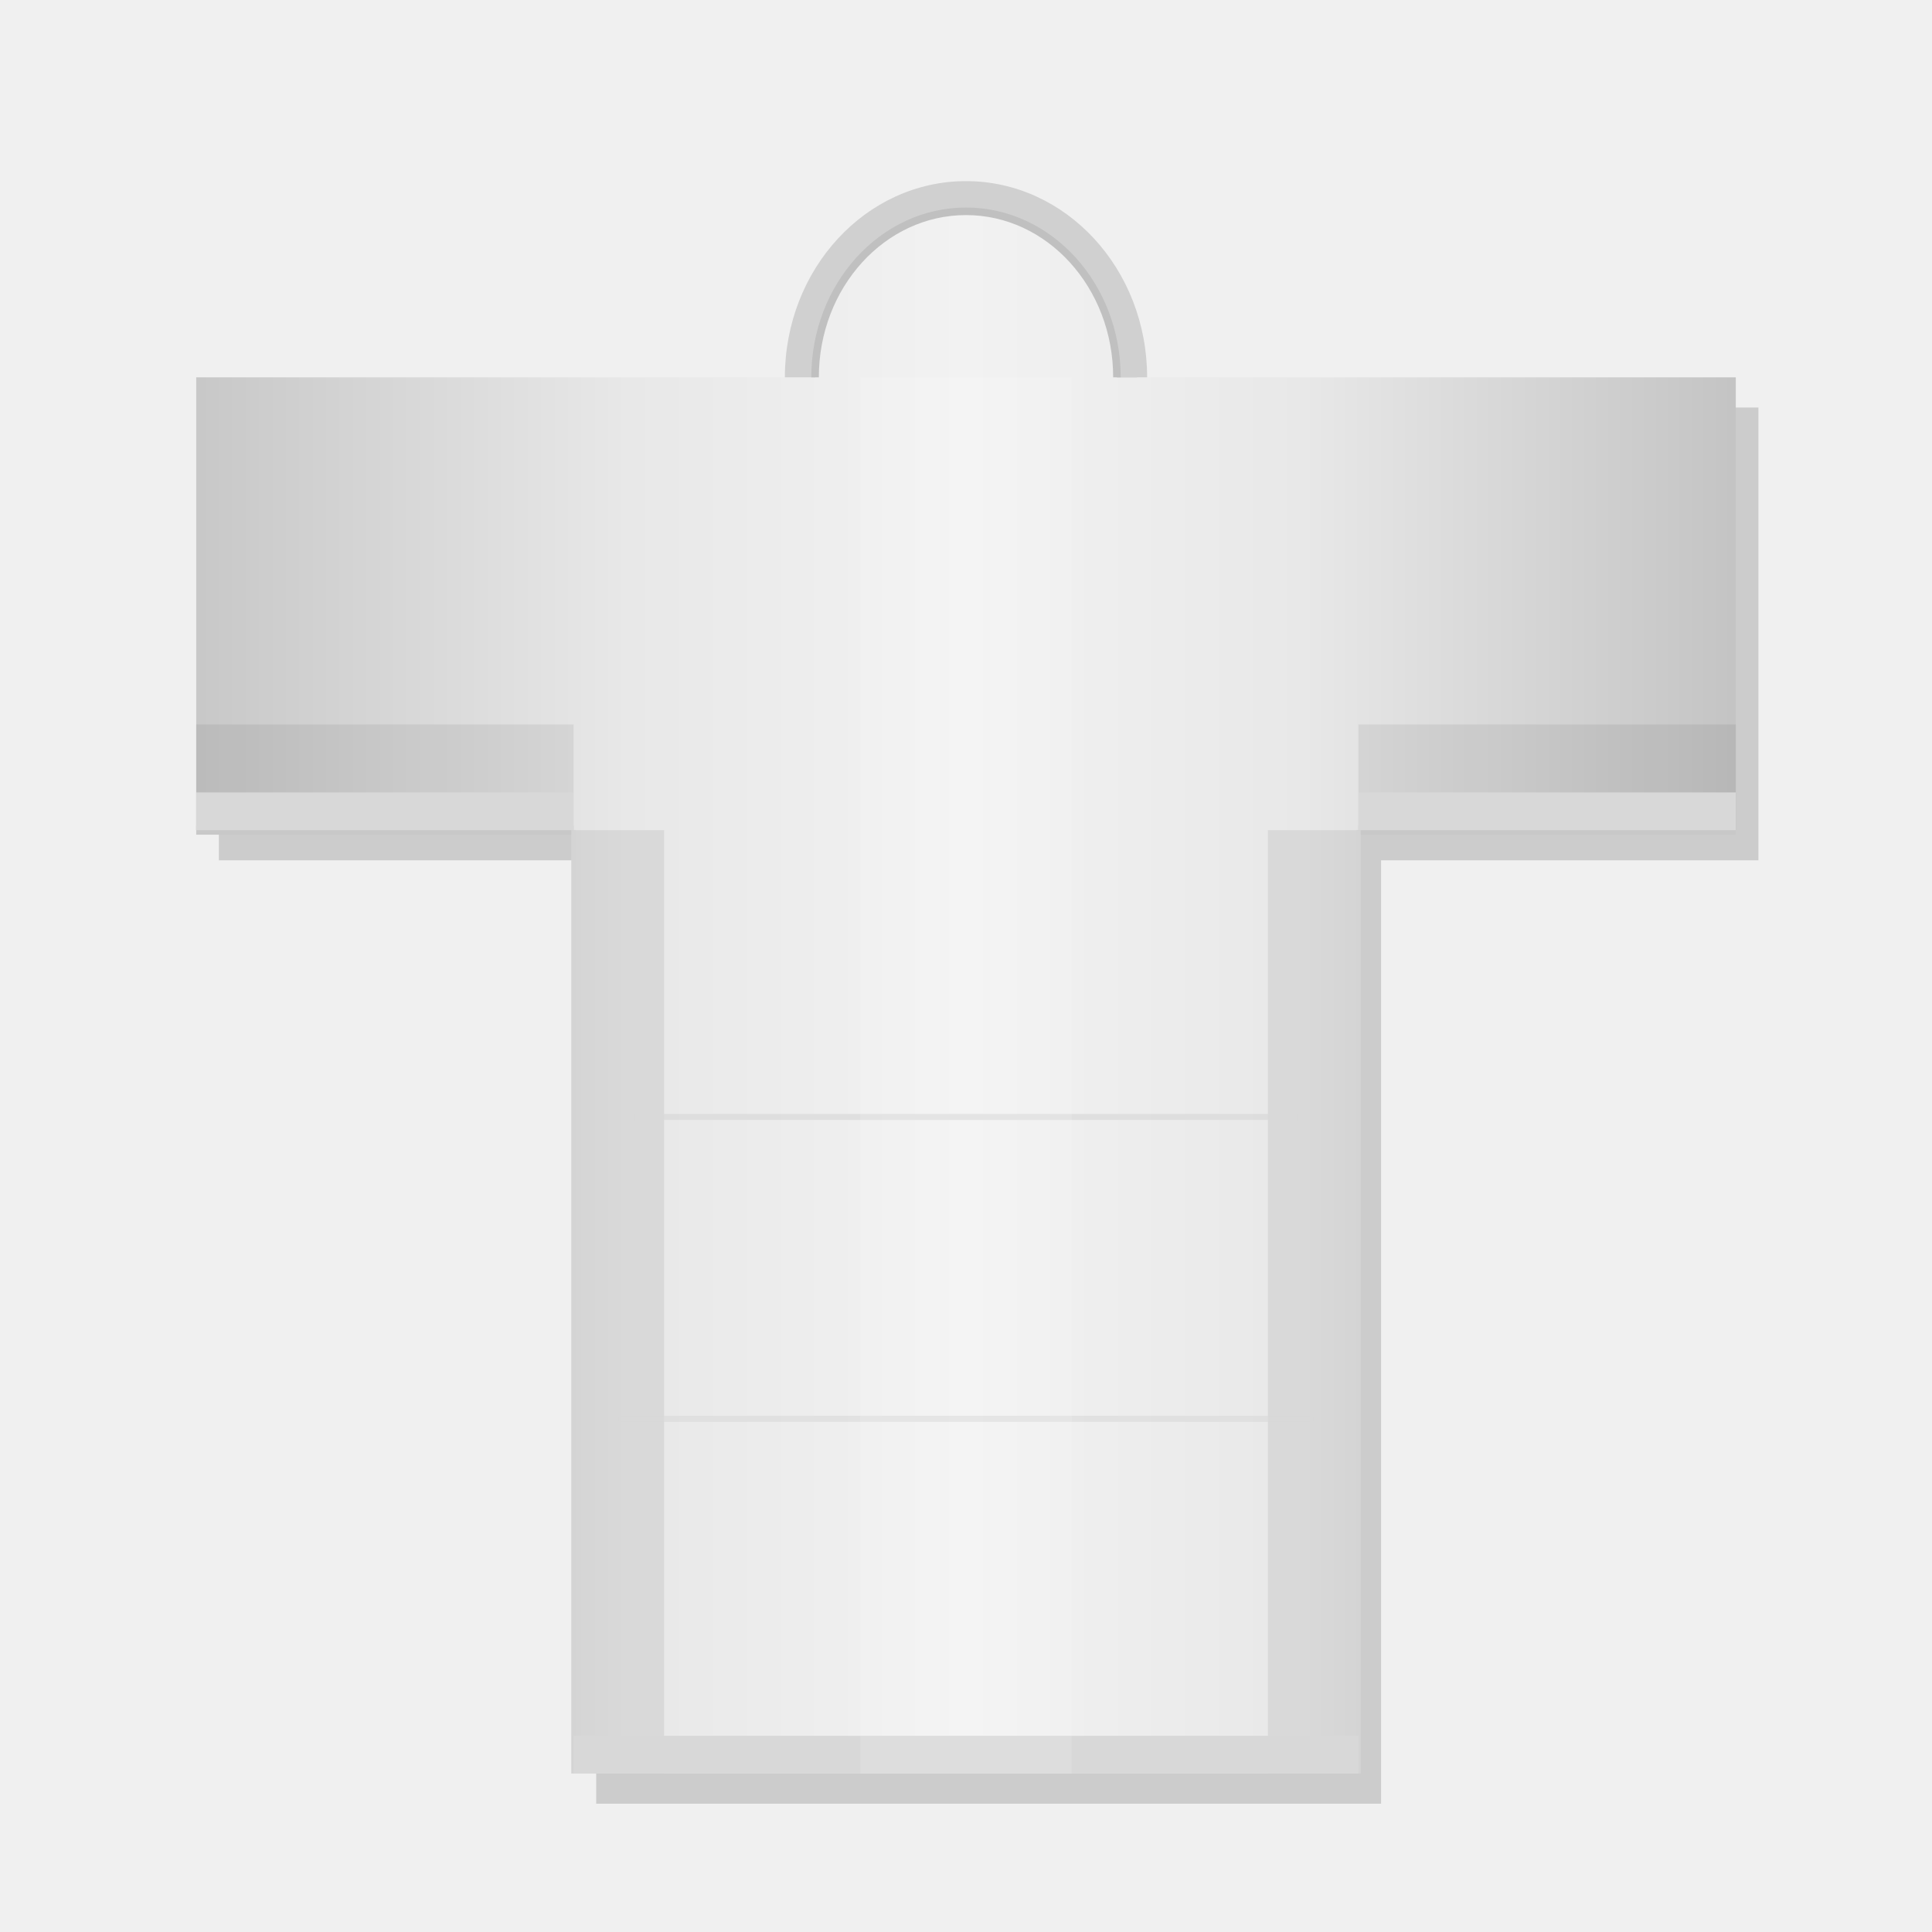
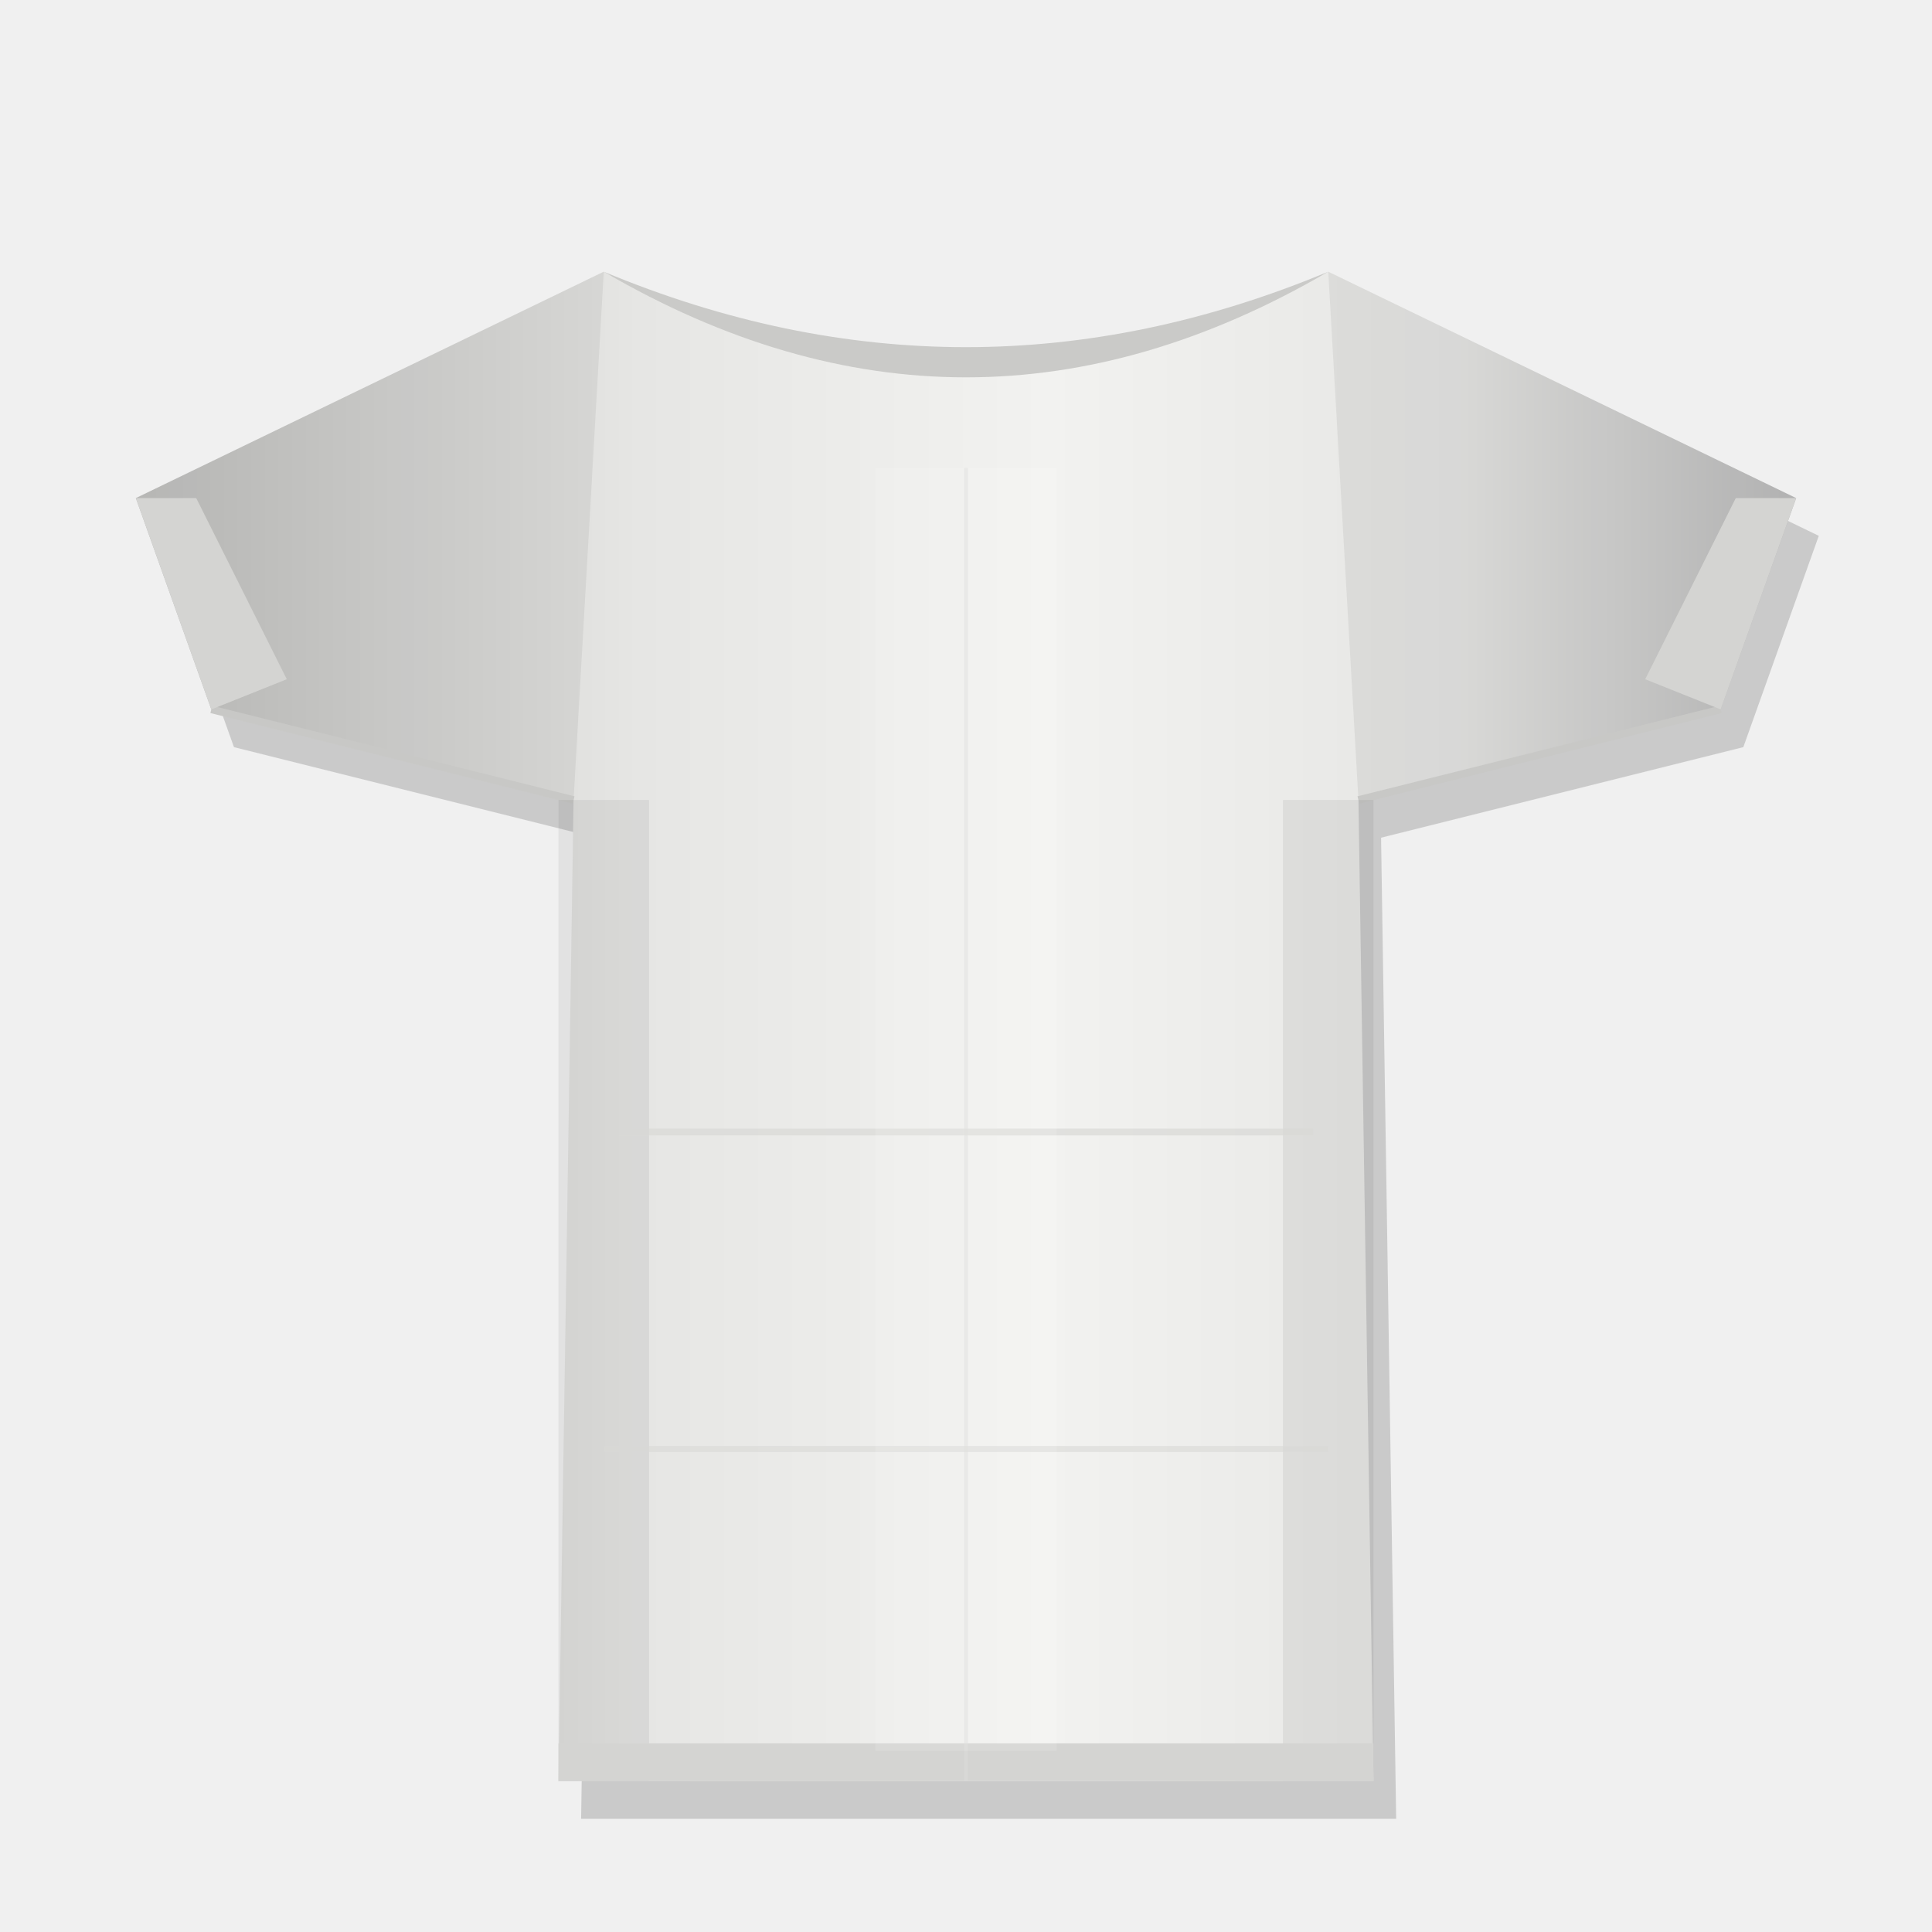
<svg xmlns="http://www.w3.org/2000/svg" width="256" height="256" viewBox="0 0 256 256">
  <defs>
    <linearGradient id="tg" x1="0%" y1="0%" x2="100%" y2="0%">
-       <stop offset="0%" stop-color="#C8C8C8" />
-       <stop offset="28%" stop-color="#E8E8E8" />
-       <stop offset="50%" stop-color="#F2F2F2" />
-       <stop offset="72%" stop-color="#E8E8E8" />
-       <stop offset="100%" stop-color="#C4C4C4" />
+       <stop offset="0%" stop-color="#C2C2C0" />
+       <stop offset="30%" stop-color="#E6E6E4" />
+       <stop offset="55%" stop-color="#F2F2F0" />
+       <stop offset="80%" stop-color="#E6E6E4" />
+       <stop offset="100%" stop-color="#BEBEBE" />
    </linearGradient>
  </defs>
-   <path d="M 26,50 L 108,50 A 20,22 0 0 1 148,50 L 230,50 L 230,110 L 180,110 L 180,235 L 76,235 L 76,110 L 26,110 Z" fill="#000000" opacity="0.15" transform="translate(3,4)" />
-   <path d="M 26,50 L 108,50 A 20,22 0 0 1 148,50 L 230,50 L 230,110 L 180,110 L 180,235 L 76,235 L 76,110 L 26,110 Z" fill="url(#tg)" />
-   <path d="M 104,50 A 24,26 0 0 1 152,50 L 148,50 A 20,22 0 0 0 108,50 Z" fill="#D0D0D0" />
-   <path d="M 108,50 A 20,22 0 0 1 148,50" stroke="#C0C0C0" stroke-width="1" fill="none" />
-   <rect x="76" y="110" width="12" height="125" fill="#000000" opacity="0.07" />
-   <rect x="168" y="110" width="12" height="125" fill="#000000" opacity="0.07" />
-   <rect x="26" y="96" width="50" height="14" fill="#000000" opacity="0.07" />
-   <rect x="180" y="96" width="50" height="14" fill="#000000" opacity="0.07" />
-   <line x1="76" y1="110" x2="26" y2="110" stroke="#C8C8C8" stroke-width="1.2" />
-   <line x1="180" y1="110" x2="230" y2="110" stroke="#C8C8C8" stroke-width="1.2" />
-   <line x1="76" y1="110" x2="76" y2="235" stroke="#D4D4D4" stroke-width="0.6" />
-   <line x1="180" y1="110" x2="180" y2="235" stroke="#D4D4D4" stroke-width="0.6" />
-   <line x1="84" y1="148" x2="172" y2="148" stroke="#D8D8D8" stroke-width="0.8" opacity="0.7" />
-   <line x1="82" y1="188" x2="174" y2="188" stroke="#D8D8D8" stroke-width="0.8" opacity="0.6" />
-   <rect x="76" y="230" width="104" height="5" fill="#D8D8D8" />
-   <rect x="26" y="105" width="50" height="5" fill="#D8D8D8" />
-   <rect x="180" y="105" width="50" height="5" fill="#D8D8D8" />
-   <rect x="114" y="50" width="28" height="185" fill="#FFFFFF" opacity="0.12" />
+   <path d="M 80,36 L 18,66 L 28,94 L 76,106 L 74,236 L 182,236 L 180,106 L 228,94 L 238,66 L 176,36 Q 128,62 80,36 Z" fill="#000" opacity="0.16" transform="translate(3,5)" />
+   <path d="M 80,36 L 18,66 L 28,94 L 76,106 L 74,236 L 182,236 L 180,106 L 228,94 L 238,66 L 176,36 Q 128,62 80,36 Z" fill="url(#tg)" />
+   <path d="M 80,36 Q 128,64 176,36 Q 128,56 80,36 Z" fill="#CACAC8" />
+   <path d="M 80,36 L 18,66 L 28,94 L 76,106 Z" fill="#000" opacity="0.06" />
+   <path d="M 176,36 L 238,66 L 228,94 L 180,106 Z" fill="#000" opacity="0.06" />
+   <line x1="76" y1="106" x2="28" y2="94" stroke="#C8C8C6" stroke-width="1" />
+   <line x1="180" y1="106" x2="228" y2="94" stroke="#C8C8C6" stroke-width="1" />
+   <rect x="74" y="106" width="12" height="130" fill="#000" opacity="0.06" />
+   <rect x="170" y="106" width="12" height="130" fill="#000" opacity="0.06" />
+   <path d="M 18,66 L 28,94 L 38,90 L 26,66 Z" fill="#D4D4D2" />
+   <path d="M 238,66 L 228,94 L 218,90 L 230,66 Z" fill="#D4D4D2" />
+   <line x1="82" y1="150" x2="174" y2="150" stroke="#D8D8D6" stroke-width="0.9" opacity="0.7" />
+   <line x1="80" y1="192" x2="176" y2="192" stroke="#D8D8D6" stroke-width="0.8" opacity="0.6" />
+   <rect x="74" y="231" width="108" height="5" fill="#D4D4D2" />
+   <line x1="128" y1="62" x2="128" y2="236" stroke="#DCDCDA" stroke-width="0.5" opacity="0.5" />
+   <rect x="116" y="62" width="24" height="170" fill="#FFF" opacity="0.12" />
</svg>
